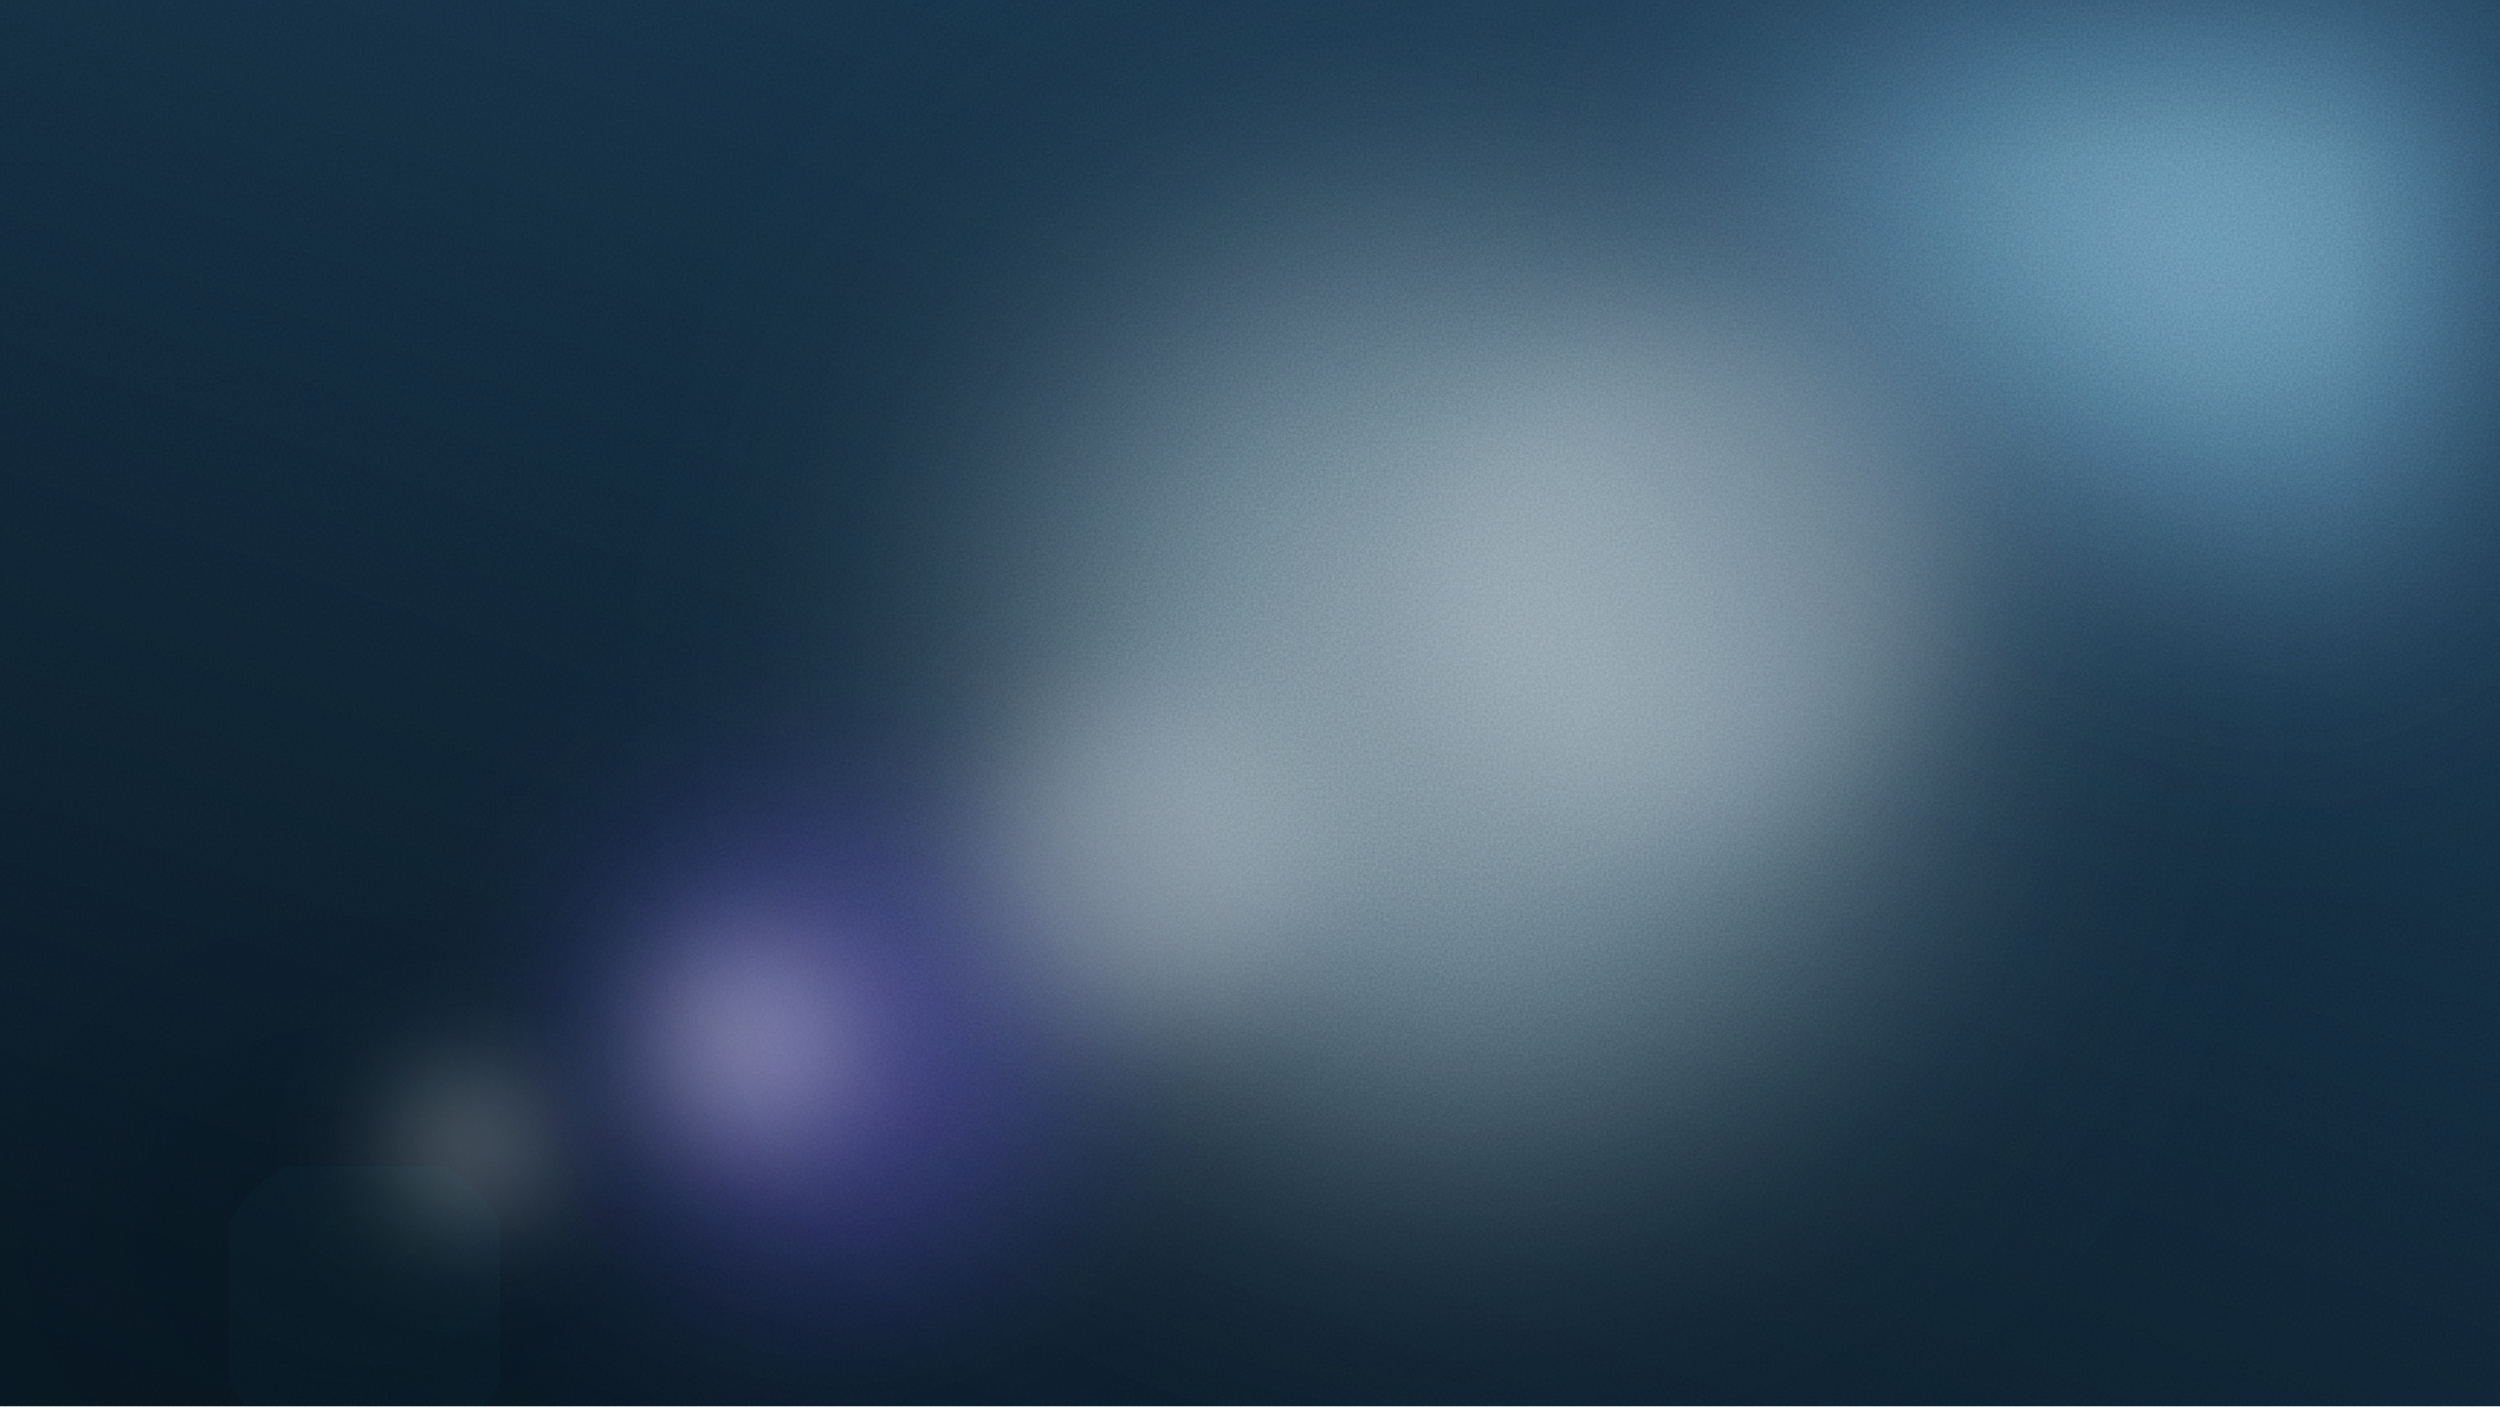
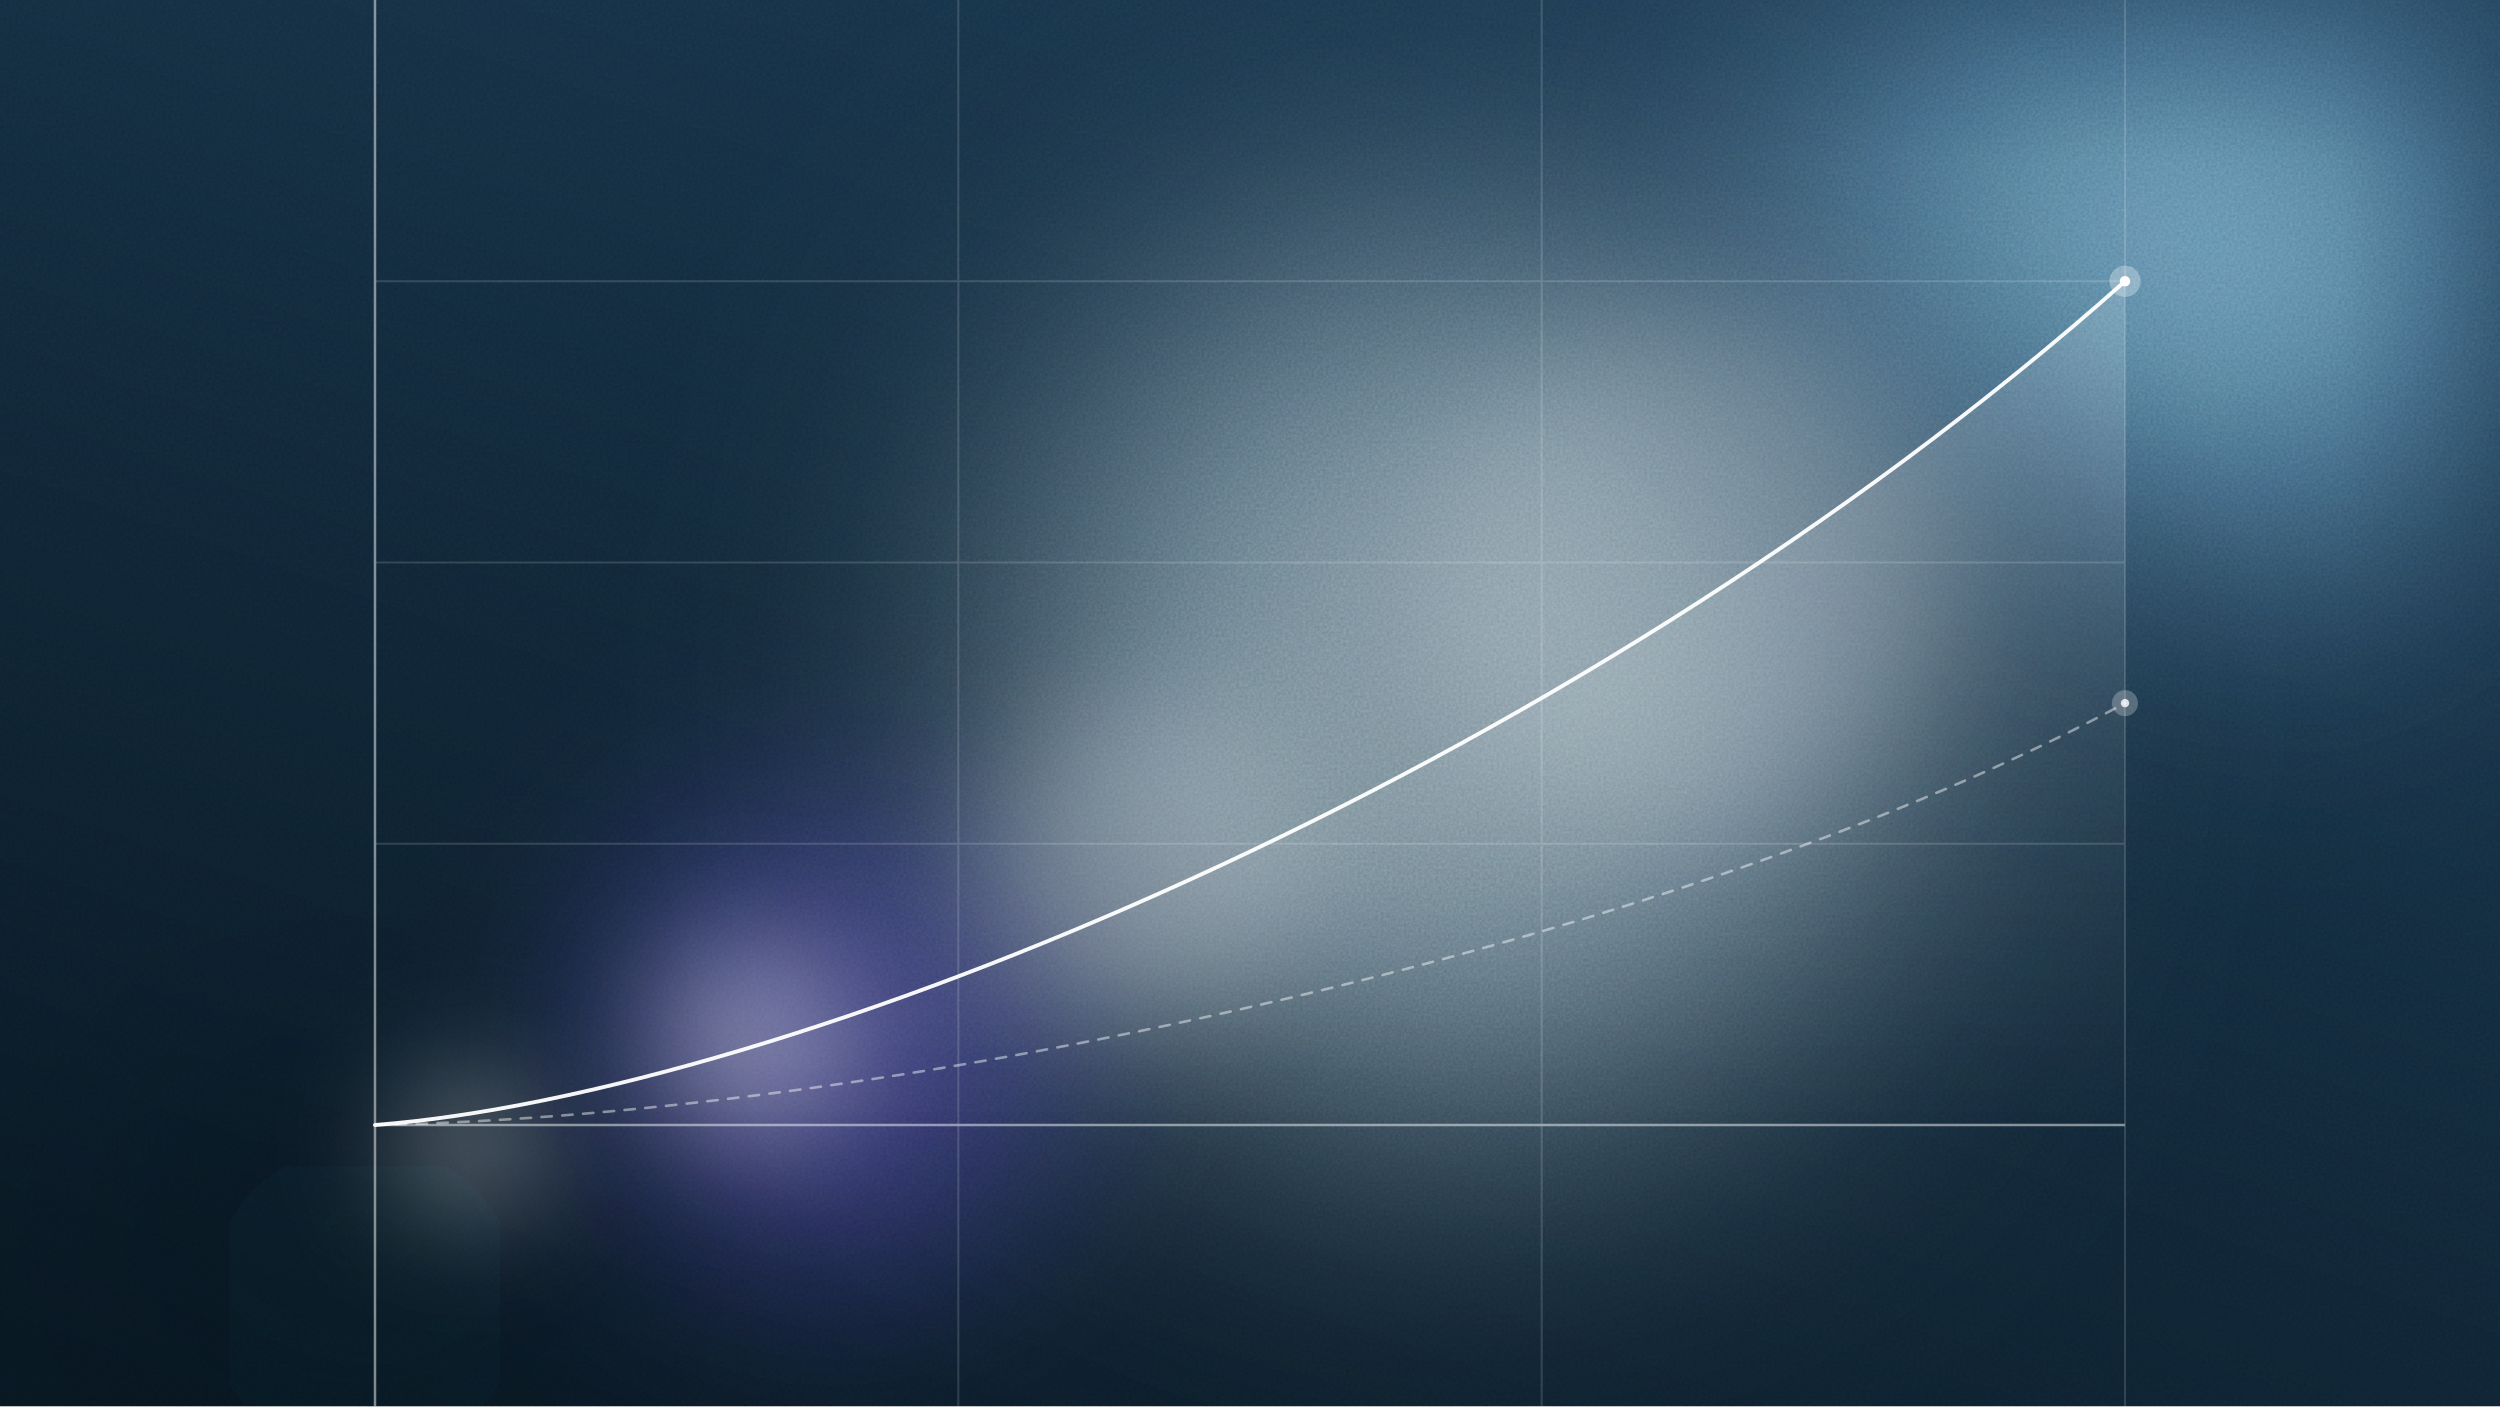
<svg xmlns="http://www.w3.org/2000/svg" width="960" height="540" viewBox="0 0 960 540">
  <defs>
    <linearGradient id="bg" x1="15%" y1="105%" x2="90%" y2="-15%">
      <stop offset="0%" stop-color="#081620" />
      <stop offset="100%" stop-color="#1C3A52" />
+     </linearGradient>
+     <linearGradient id="areaFade" x1="0" y1="0" x2="0" y2="1">
+       <stop offset="0%" stop-color="#FFFFFF" stop-opacity="0.15" />
+       <stop offset="100%" stop-color="#FFFFFF" stop-opacity="0" />
    </linearGradient>
    <filter id="blurXL" x="-100%" y="-100%" width="300%" height="300%">
      <feGaussianBlur stdDeviation="65" />
    </filter>
    <filter id="blurL" x="-100%" y="-100%" width="300%" height="300%">
      <feGaussianBlur stdDeviation="38" />
    </filter>
    <filter id="blurM" x="-100%" y="-100%" width="300%" height="300%">
      <feGaussianBlur stdDeviation="24" />
    </filter>
    <filter id="grain">
      <feTurbulence type="fractalNoise" baseFrequency="0.9" numOctaves="4" stitchTiles="stitch" result="noise" />
      <feColorMatrix in="noise" type="matrix" values="0 0 0 0 1  0 0 0 0 1  0 0 0 0 1  0 0 0 0.6 0" />
    </filter>
  </defs>
  <rect width="960" height="540" fill="url(#bg)" />
  <circle cx="920" cy="-40" r="240" fill="#90CAF9" opacity="0.7" filter="url(#blurXL)" style="mix-blend-mode:screen" />
  <circle cx="560" cy="260" r="165" fill="#E1F5FE" opacity="0.5" filter="url(#blurXL)" style="mix-blend-mode:screen" />
  <circle cx="320" cy="400" r="90" fill="#7C4DFF" opacity="0.32" filter="url(#blurL)" style="mix-blend-mode:screen" />
  <circle cx="140" cy="500" r="60" fill="#040B10" opacity="0.45" filter="url(#blurXL)" />
  <rect width="960" height="540" filter="url(#grain)" style="mix-blend-mode:overlay" opacity="0.4" />
  <g filter="url(#blurM)">
    <circle cx="180" cy="440" r="22" fill="#FFFFFF" opacity="0.55" />
    <circle cx="290" cy="400" r="38" fill="#FFFFFF" opacity="0.4" />
    <circle cx="440" cy="330" r="62" fill="#FFFFFF" opacity="0.26" />
    <circle cx="650" cy="220" r="100" fill="#FFFFFF" opacity="0.16" />
  </g>
+   <g stroke="#FFFFFF" stroke-width="0.75" opacity="0.15">
+     <line x1="144" y1="0" x2="144" y2="540" vector-effect="non-scaling-stroke" />
+     <line x1="368" y1="0" x2="368" y2="540" vector-effect="non-scaling-stroke" />
+     <line x1="592" y1="0" x2="592" y2="540" vector-effect="non-scaling-stroke" />
+     <line x1="816" y1="0" x2="816" y2="540" vector-effect="non-scaling-stroke" />
+     <line x1="144" y1="108" x2="816" y2="108" vector-effect="non-scaling-stroke" />
+     <line x1="144" y1="216" x2="816" y2="216" vector-effect="non-scaling-stroke" />
+     <line x1="144" y1="324" x2="816" y2="324" vector-effect="non-scaling-stroke" />
+     <line x1="144" y1="432" x2="816" y2="432" vector-effect="non-scaling-stroke" />
+   </g>
+   <g stroke="#FFFFFF" fill="none">
+     <line x1="144" y1="0" x2="144" y2="540" stroke-width="1" opacity="0.4" vector-effect="non-scaling-stroke" />
+     <line x1="144" y1="432" x2="816" y2="432" stroke-width="1" opacity="0.4" vector-effect="non-scaling-stroke" />
+   </g>
+   <path d="M144,432 C300,420 600,300 816,108 L816,432 Z" fill="url(#areaFade)" />
+   <g stroke="#FFFFFF" fill="none" stroke-linecap="round">
+     <path d="M144,432 C300,420 600,300 816,108" stroke-width="1.5" opacity="0.95" vector-effect="non-scaling-stroke" />
+     <path d="M144,432 C350,428 650,360 816,270" stroke-width="1" opacity="0.45" stroke-dasharray="4,4" vector-effect="non-scaling-stroke" />
+   </g>
+   <g fill="#FFFFFF">
+     <circle cx="816" cy="108" r="6" opacity="0.3" />
+     <circle cx="816" cy="108" r="2" opacity="1" />
+     <circle cx="816" cy="270" r="5" opacity="0.25" />
+     <circle cx="816" cy="270" r="1.6" opacity="0.8" />
+   </g>
</svg>
